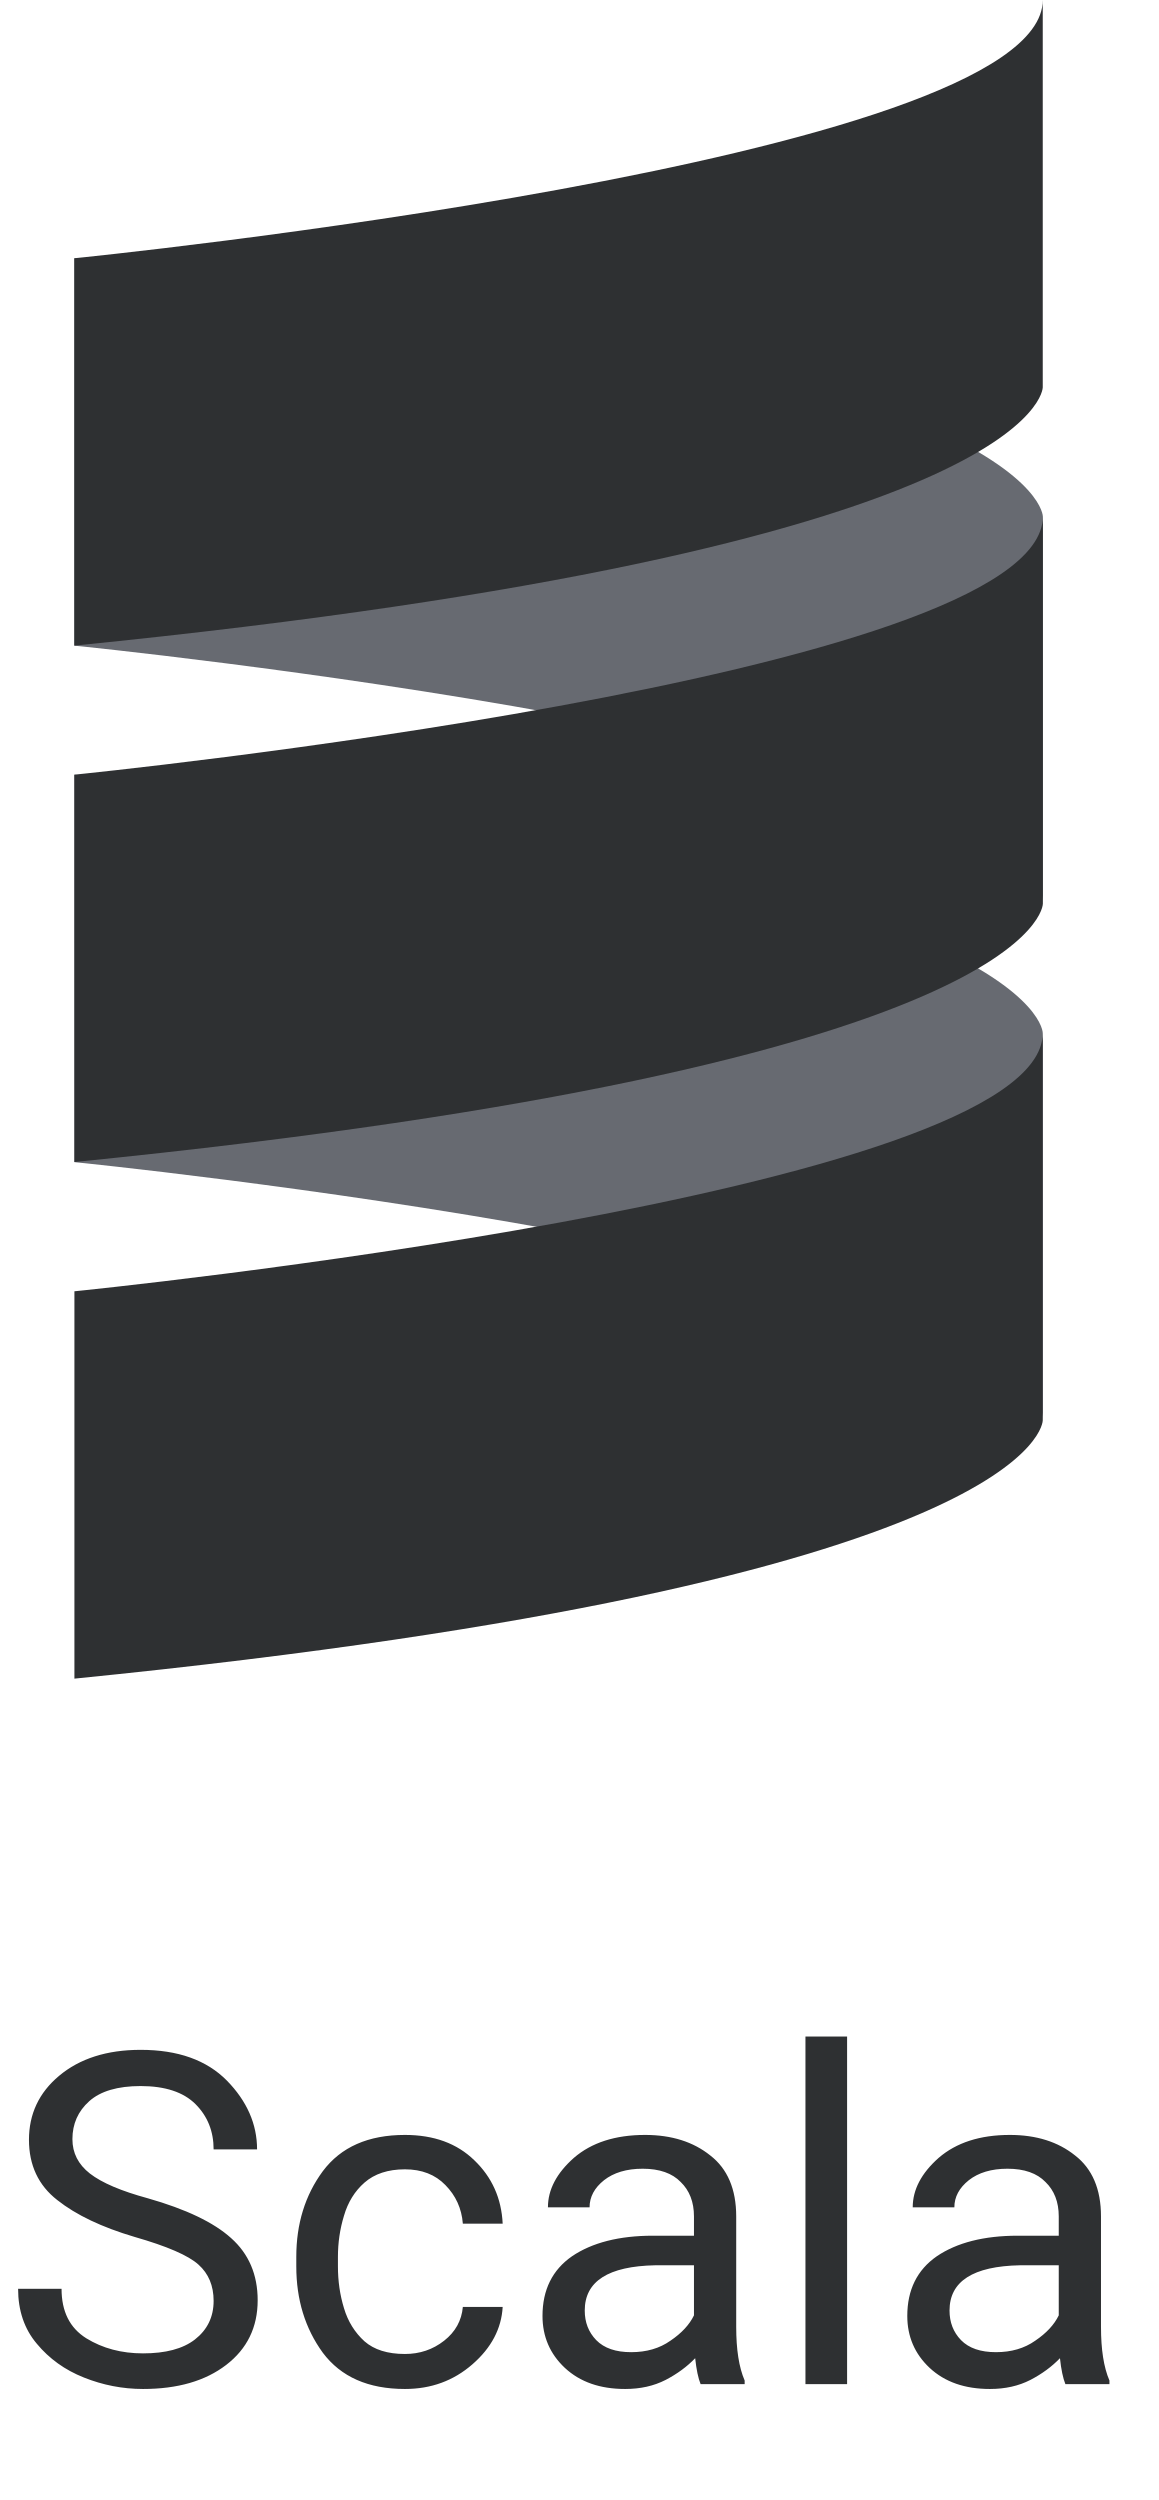
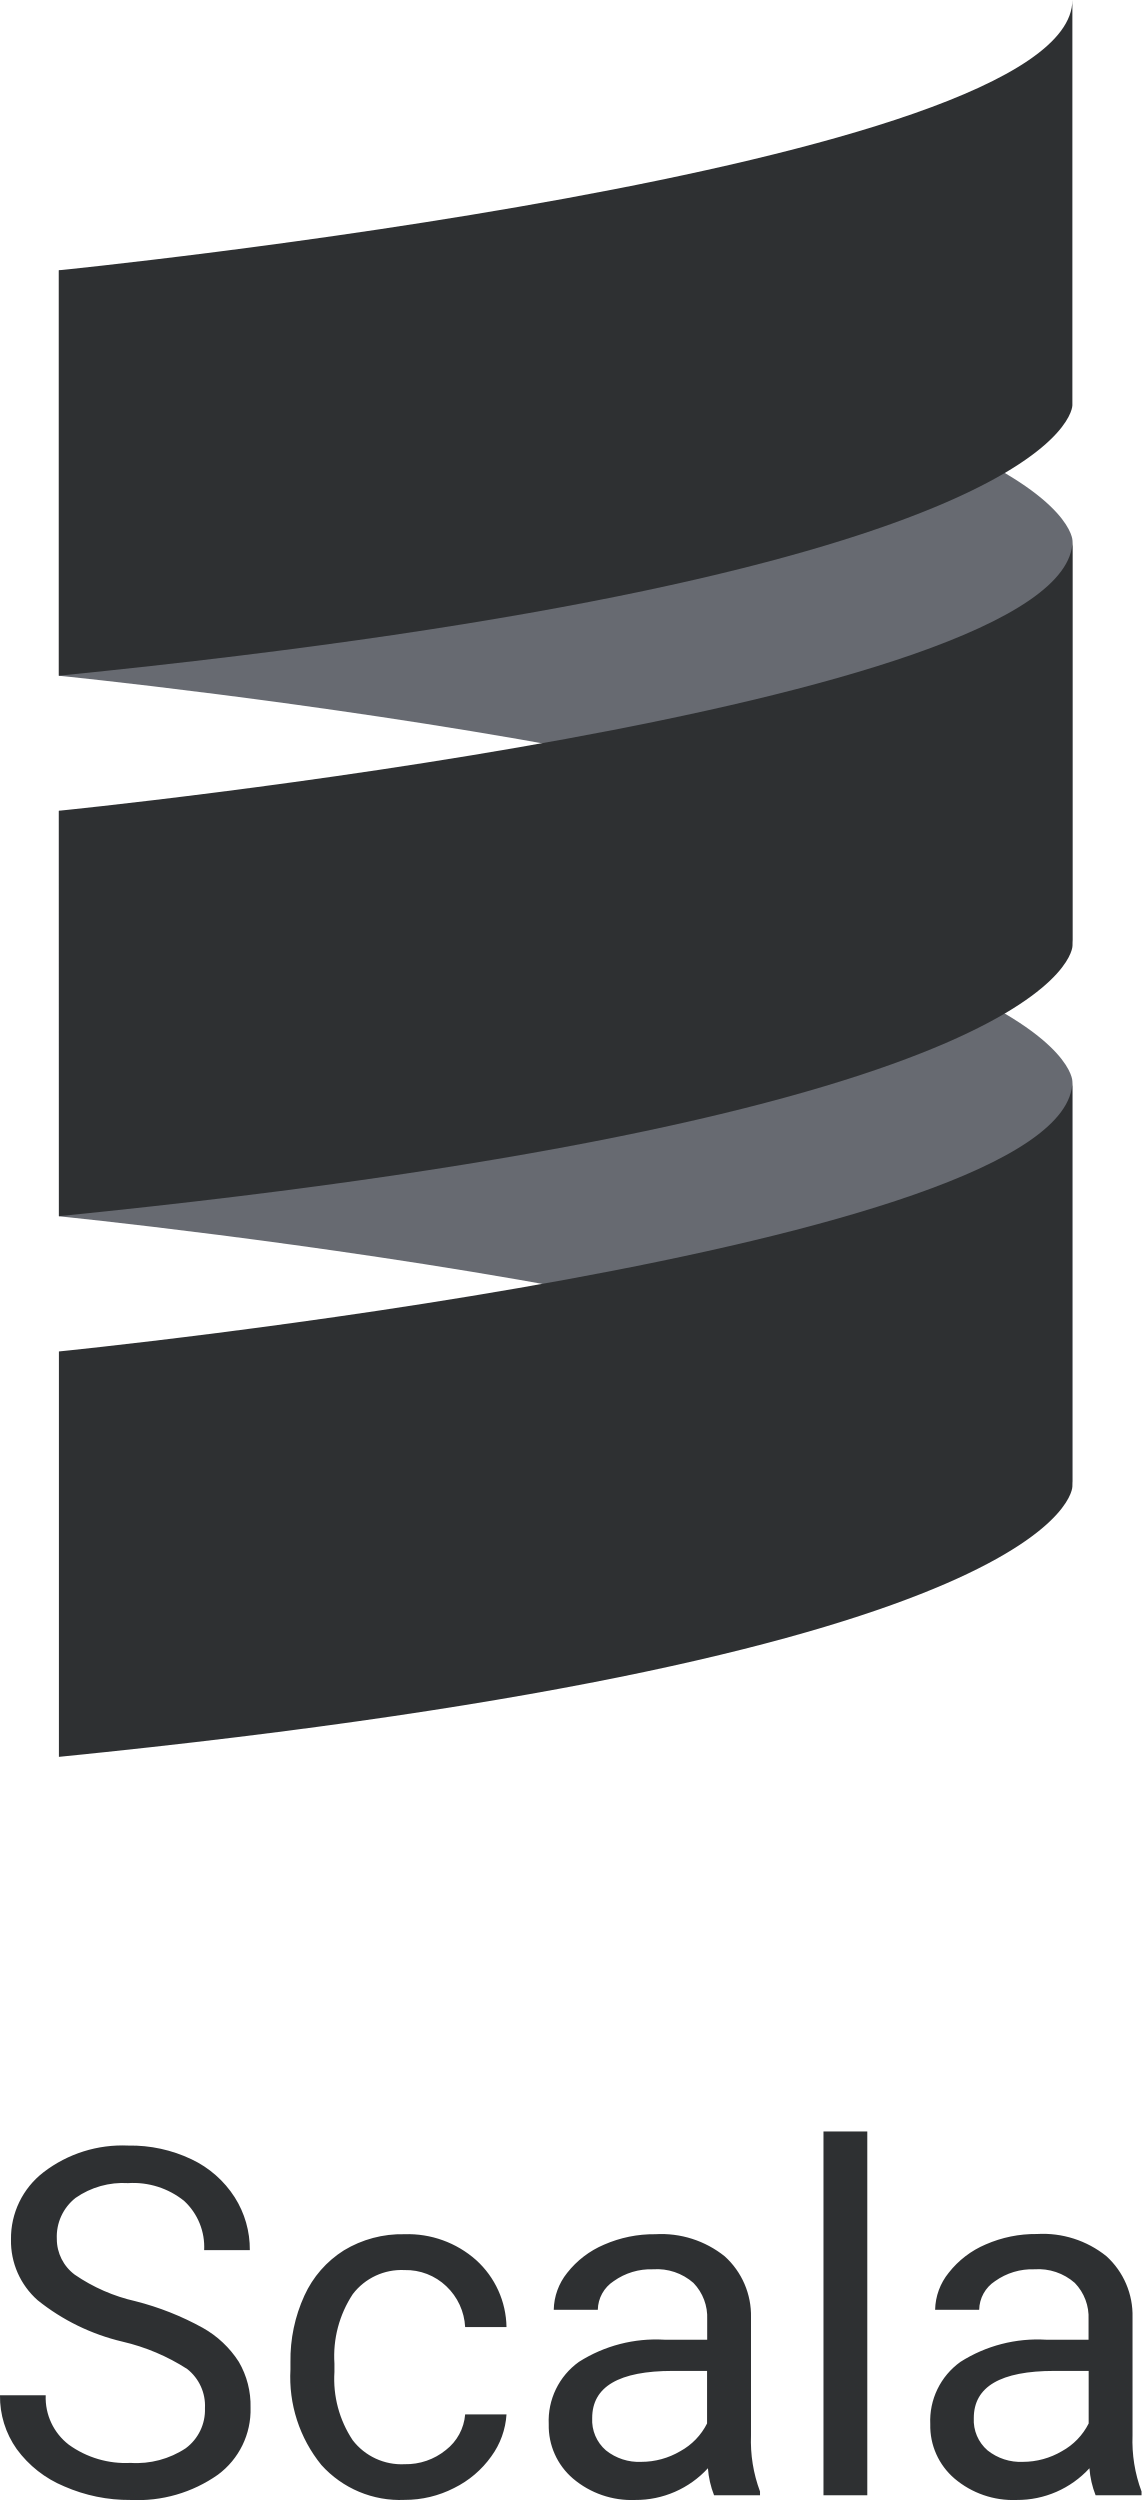
- <svg xmlns="http://www.w3.org/2000/svg" viewBox="0 0 30 64.732">
+ <svg xmlns="http://www.w3.org/2000/svg" viewBox="0 0 28.242 61.85">
  <defs>
    <style>.cls-1{fill:#676a71}.cls-2{fill:#2e3032}</style>
  </defs>
-   <g transform="translate(-7665 -10721.268)">
-     <g transform="translate(6585.924 8871.268)">
+   <g id="Groupe_7554" data-name="Groupe 7554" transform="translate(-7665.469 -10721.268)">
+     <g id="Groupe_7553" data-name="Groupe 7553" transform="translate(6585.924 8871.268)">
      <path id="path7" class="cls-1" d="M6.6-20s25.076 2.508 25.076 6.687v-10.03s0-4.179-25.076-6.687z" transform="translate(1074.403 1886.718)" />
      <path id="path14" class="cls-1" d="M6.6-.308S31.673 2.2 31.673 6.379V-3.652s0-4.179-25.076-6.687z" transform="translate(1074.403 1880.399)" />
      <path id="path21" class="cls-2" d="M31.673-39.877v10.03s0 4.179-25.076 6.687v-10.03s25.076-2.51 25.076-6.687" transform="translate(1074.403 1889.877)" />
      <path id="path28" class="cls-2" d="M6.6-13.5s25.076-2.508 25.076-6.687v10.03s0 4.179-25.076 6.687z" transform="translate(1074.403 1883.558)" />
      <path id="path35" class="cls-2" d="M6.6 16.225V6.195S31.673 3.687 31.673-.492v10.03s0 4.179-25.076 6.687" transform="translate(1074.403 1877.24)" />
    </g>
-     <text id="Scala" transform="translate(7665 10783)" font-size="12" font-family="Roboto-Regular,Roboto" fill="#2e3032">
-       <tspan x="0" y="0">Scala</tspan>
-     </text>
+     <path id="Tracé_11997" data-name="Tracé 11997" class="cls-2" d="M3.5-3.8a5.29 5.29 0 0 1-2.1-1.025 1.954 1.954 0 0 1-.659-1.5 2.064 2.064 0 0 1 .806-1.667 3.2 3.2 0 0 1 2.095-.659 3.5 3.5 0 0 1 1.567.34 2.577 2.577 0 0 1 1.066.938 2.4 2.4 0 0 1 .375 1.309H5.52a1.552 1.552 0 0 0-.493-1.216 2.006 2.006 0 0 0-1.389-.442 2.052 2.052 0 0 0-1.3.366 1.221 1.221 0 0 0-.463 1.016 1.1 1.1 0 0 0 .442.882 4.343 4.343 0 0 0 1.506.658 6.973 6.973 0 0 1 1.664.659 2.525 2.525 0 0 1 .891.841 2.146 2.146 0 0 1 .29 1.131 1.993 1.993 0 0 1-.809 1.662A3.448 3.448 0 0 1 3.7.117 4.01 4.01 0 0 1 2.057-.22a2.761 2.761 0 0 1-1.175-.923 2.252 2.252 0 0 1-.413-1.33H1.6a1.469 1.469 0 0 0 .571 1.222A2.4 2.4 0 0 0 3.7-.8a2.211 2.211 0 0 0 1.365-.363 1.18 1.18 0 0 0 .475-.99 1.158 1.158 0 0 0-.439-.97A5.066 5.066 0 0 0 3.5-3.8zm6.982 3.032a1.561 1.561 0 0 0 1.018-.351A1.237 1.237 0 0 0 11.977-2H13a1.966 1.966 0 0 1-.375 1.037 2.47 2.47 0 0 1-.923.785 2.663 2.663 0 0 1-1.222.293 2.612 2.612 0 0 1-2.06-.864 3.442 3.442 0 0 1-.765-2.364v-.182A3.817 3.817 0 0 1 8-4.939a2.588 2.588 0 0 1 .976-1.119 2.771 2.771 0 0 1 1.5-.4 2.543 2.543 0 0 1 1.772.639A2.283 2.283 0 0 1 13-4.16h-1.023a1.494 1.494 0 0 0-.466-1.011 1.449 1.449 0 0 0-1.034-.4 1.517 1.517 0 0 0-1.28.595 2.793 2.793 0 0 0-.454 1.72v.205a2.737 2.737 0 0 0 .451 1.688 1.524 1.524 0 0 0 1.288.595zM18.135 0a2.277 2.277 0 0 1-.152-.668 2.419 2.419 0 0 1-1.8.785 2.238 2.238 0 0 1-1.538-.53 1.716 1.716 0 0 1-.6-1.345 1.792 1.792 0 0 1 .747-1.542 3.55 3.55 0 0 1 2.118-.548h1.055v-.5a1.217 1.217 0 0 0-.34-.905 1.366 1.366 0 0 0-1-.337 1.581 1.581 0 0 0-.973.293.863.863 0 0 0-.393.709h-1.09A1.5 1.5 0 0 1 14.5-5.5a2.3 2.3 0 0 1 .914-.7 3.075 3.075 0 0 1 1.269-.258 2.506 2.506 0 0 1 1.717.548 1.976 1.976 0 0 1 .649 1.51v2.918a3.567 3.567 0 0 0 .223 1.389V0zm-1.8-.826a1.905 1.905 0 0 0 .965-.264 1.6 1.6 0 0 0 .662-.686v-1.3h-.85q-1.992 0-1.992 1.166a.987.987 0 0 0 .34.8 1.306 1.306 0 0 0 .876.284zM21.926 0h-1.084v-9h1.084zm5.648 0a2.277 2.277 0 0 1-.152-.668 2.419 2.419 0 0 1-1.8.785 2.238 2.238 0 0 1-1.538-.53 1.716 1.716 0 0 1-.6-1.345 1.792 1.792 0 0 1 .747-1.542 3.55 3.55 0 0 1 2.118-.548H27.4v-.5a1.217 1.217 0 0 0-.34-.905 1.366 1.366 0 0 0-1-.337 1.581 1.581 0 0 0-.973.293.863.863 0 0 0-.393.709h-1.09a1.5 1.5 0 0 1 .337-.917 2.3 2.3 0 0 1 .914-.7 3.075 3.075 0 0 1 1.269-.258 2.506 2.506 0 0 1 1.717.548 1.976 1.976 0 0 1 .647 1.515v2.918a3.567 3.567 0 0 0 .223 1.389V0zm-1.8-.826a1.905 1.905 0 0 0 .967-.264 1.6 1.6 0 0 0 .662-.686v-1.3h-.85q-1.992 0-1.992 1.166a.987.987 0 0 0 .34.8 1.306 1.306 0 0 0 .874.284z" transform="translate(7665 10783)" />
  </g>
</svg>
